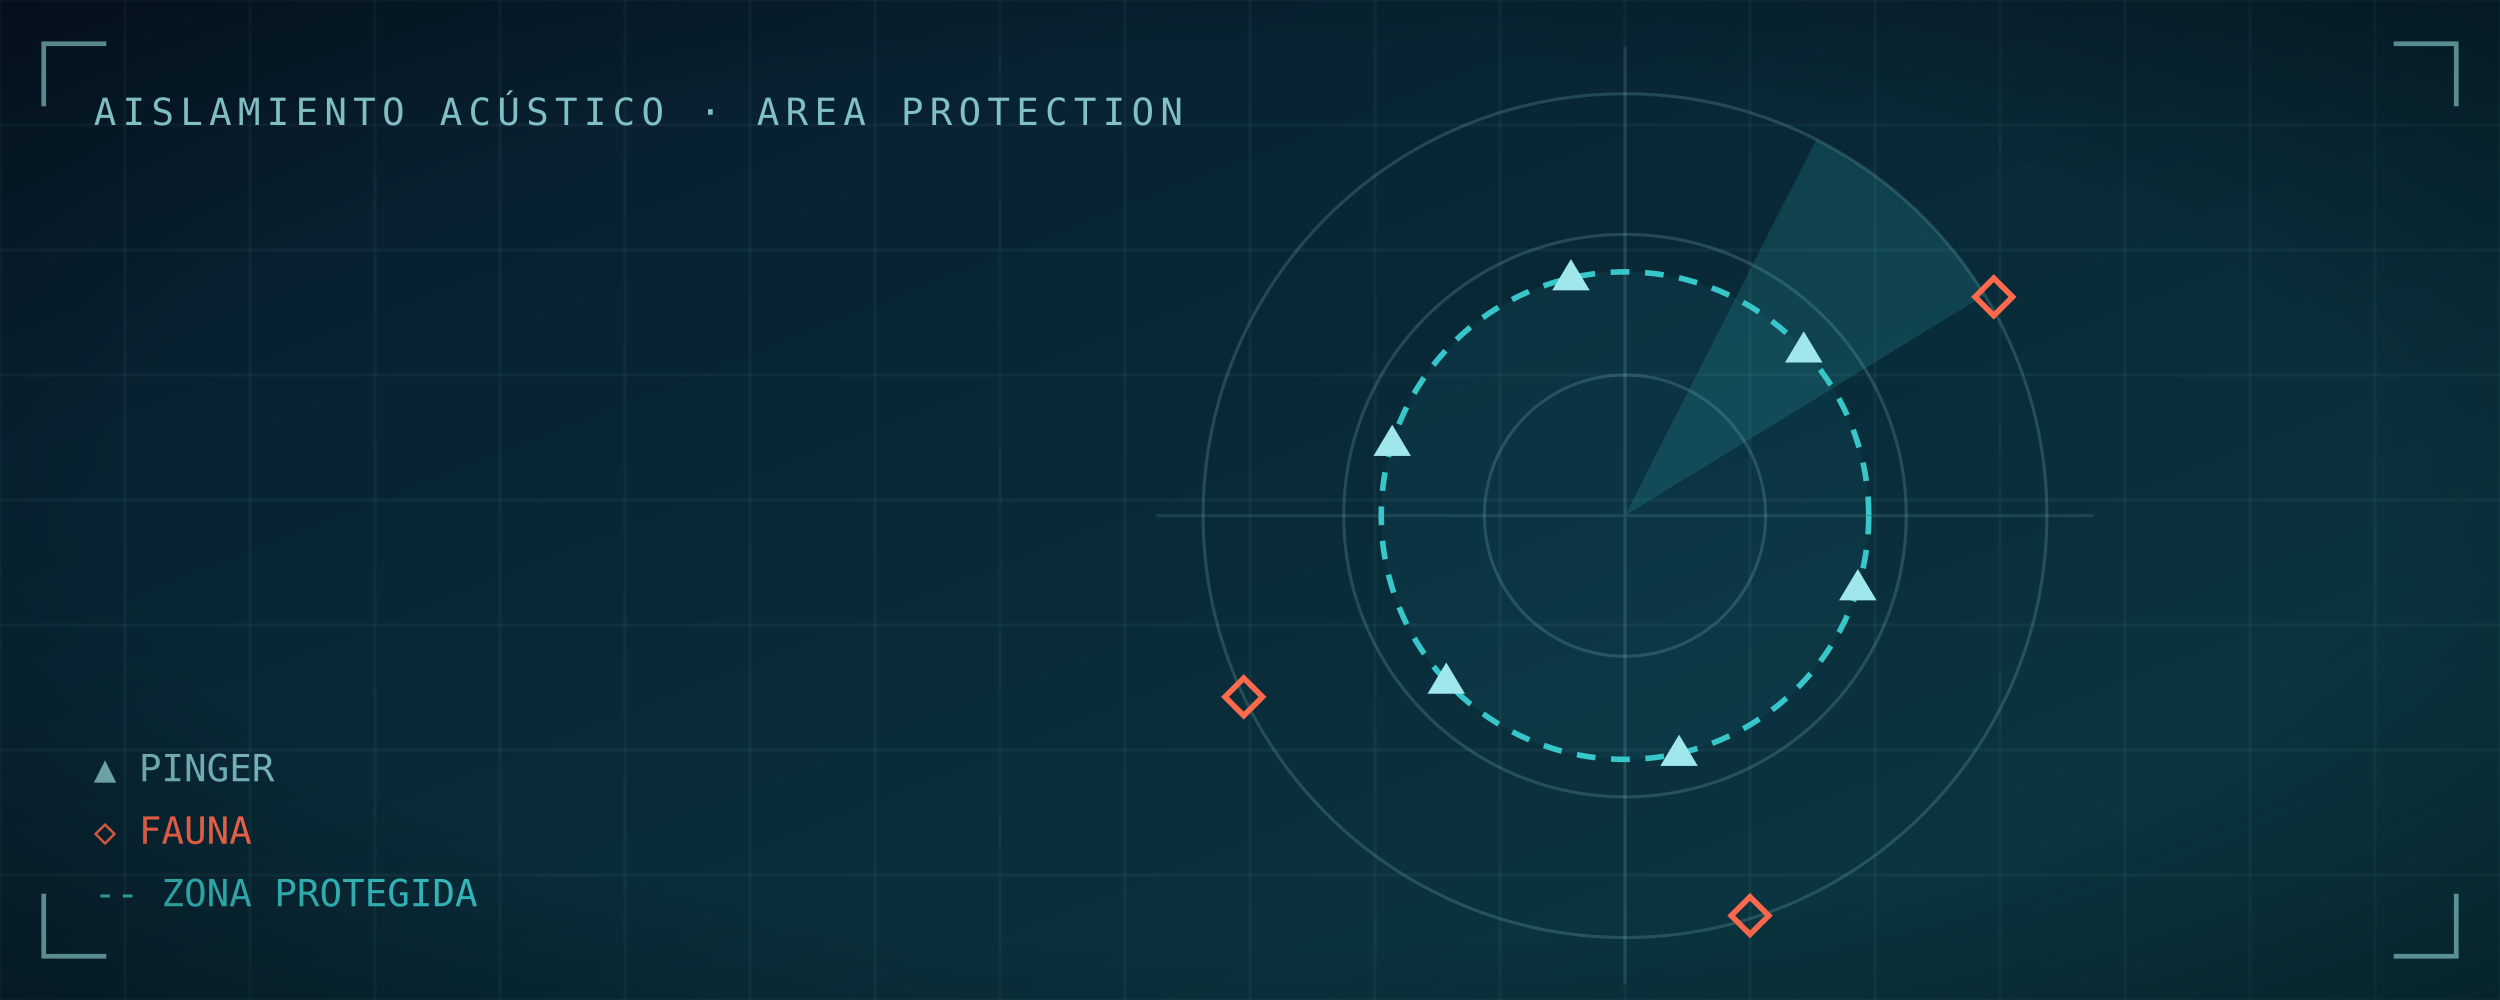
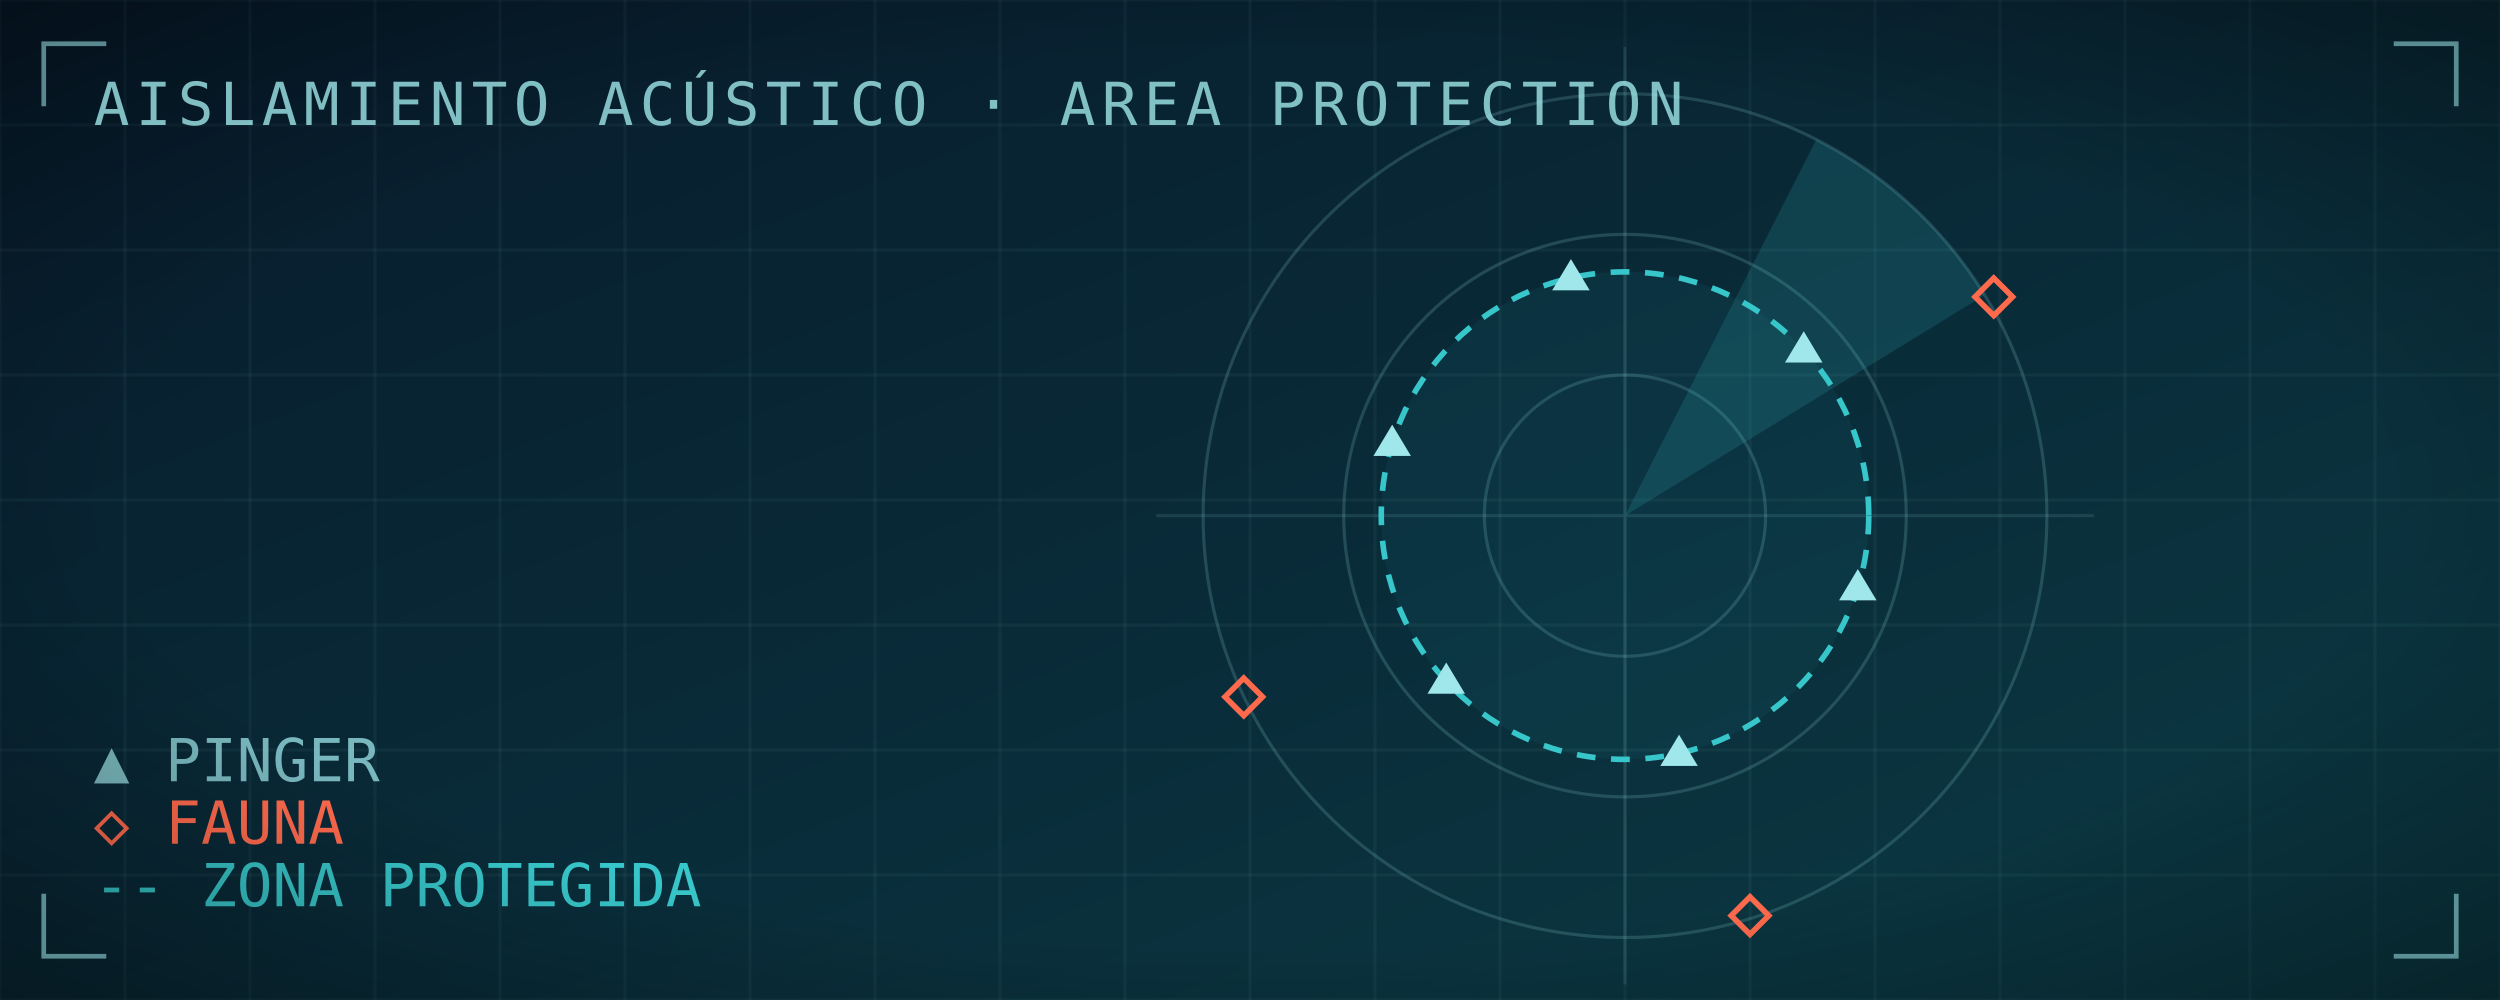
<svg xmlns="http://www.w3.org/2000/svg" viewBox="0 0 800 320">
  <defs>
    <linearGradient id="g" x1="0" y1="0" x2="1" y2="1">
      <stop offset="0" stop-color="#071a2b" />
      <stop offset="1" stop-color="#0b3a44" />
    </linearGradient>
    <radialGradient id="v" cx=".5" cy=".5" r=".75">
      <stop offset=".6" stop-color="#000" stop-opacity="0" />
      <stop offset="1" stop-color="#000" stop-opacity=".45" />
    </radialGradient>
  </defs>
  <rect width="800" height="320" fill="url(#g)" />
  <g stroke="#9fe7ea" stroke-opacity=".05">
    <path d="M0 0V320" />
    <path d="M40 0V320" />
    <path d="M80 0V320" />
    <path d="M120 0V320" />
    <path d="M160 0V320" />
    <path d="M200 0V320" />
    <path d="M240 0V320" />
    <path d="M280 0V320" />
    <path d="M320 0V320" />
    <path d="M360 0V320" />
    <path d="M400 0V320" />
    <path d="M440 0V320" />
    <path d="M480 0V320" />
    <path d="M520 0V320" />
    <path d="M560 0V320" />
    <path d="M600 0V320" />
    <path d="M640 0V320" />
    <path d="M680 0V320" />
    <path d="M720 0V320" />
    <path d="M760 0V320" />
    <path d="M800 0V320" />
    <path d="M0 0H800" />
    <path d="M0 40H800" />
    <path d="M0 80H800" />
    <path d="M0 120H800" />
    <path d="M0 160H800" />
    <path d="M0 200H800" />
    <path d="M0 240H800" />
    <path d="M0 280H800" />
    <path d="M0 320H800" />
  </g>
  <circle cx="520" cy="165" r="45" fill="none" stroke="#9fe7ea" stroke-opacity=".18" />
  <circle cx="520" cy="165" r="90" fill="none" stroke="#9fe7ea" stroke-opacity=".18" />
  <circle cx="520" cy="165" r="135" fill="none" stroke="#9fe7ea" stroke-opacity=".18" />
  <path d="M370 165H670M520 15V315" stroke="#9fe7ea" stroke-opacity=".12" />
  <path d="M520 165 L581.2 44.7 A135 135 0 0 1 635.1 94.4 Z" fill="#37c6c9" fill-opacity=".16" />
  <circle cx="520" cy="165" r="78" fill="#37c6c9" fill-opacity=".06" stroke="#37c6c9" stroke-width="1.8" stroke-dasharray="6 5" />
  <path d="M594.5 182.1 l6 10 h-12 z" fill="#9fe7ea" />
  <path d="M537.3 235.1 l6 10 h-12 z" fill="#9fe7ea" />
  <path d="M462.8 212.0 l6 10 h-12 z" fill="#9fe7ea" />
  <path d="M445.5 135.9 l6 10 h-12 z" fill="#9fe7ea" />
  <path d="M502.7 82.9 l6 10 h-12 z" fill="#9fe7ea" />
  <path d="M577.2 106.0 l6 10 h-12 z" fill="#9fe7ea" />
  <path d="M638 89 l6 6 l-6 6 l-6 -6 z" fill="none" stroke="#ff6a4d" stroke-width="1.8" />
  <path d="M398 217 l6 6 l-6 6 l-6 -6 z" fill="none" stroke="#ff6a4d" stroke-width="1.8" />
  <path d="M560 287 l6 6 l-6 6 l-6 -6 z" fill="none" stroke="#ff6a4d" stroke-width="1.8" />
-   <text x="30" y="250" font-family="Consolas, Menlo, monospace" font-size="12" fill="#9fe7ea" fill-opacity=".75">▲ PINGER</text>
-   <text x="30" y="270" font-family="Consolas, Menlo, monospace" font-size="12" fill="#ff6a4d">◇ FAUNA</text>
-   <text x="30" y="290" font-family="Consolas, Menlo, monospace" font-size="12" fill="#37c6c9">-- ZONA PROTEGIDA</text>
+   <text x="30" y="250" font-family="Consolas, Menlo, monospace" font-size="19" fill="#9fe7ea" fill-opacity=".75">▲ PINGER</text>
+   <text x="30" y="270" font-family="Consolas, Menlo, monospace" font-size="19" fill="#ff6a4d">◇ FAUNA</text>
+   <text x="30" y="290" font-family="Consolas, Menlo, monospace" font-size="19" fill="#37c6c9">-- ZONA PROTEGIDA</text>
  <rect width="800" height="320" fill="url(#v)" />
  <g stroke="#9fe7ea" stroke-opacity=".55" stroke-width="1.5" fill="none">
    <path d="M14 34V14H34" />
    <path d="M766 14H786V34" />
    <path d="M14 286V306H34" />
    <path d="M766 306H786V286" />
  </g>
-   <text x="30" y="40" font-family="Consolas, Menlo, monospace" font-size="12" letter-spacing="2" fill="#9fe7ea" fill-opacity=".8">AISLAMIENTO ACÚSTICO · AREA PROTECTION</text>
+   <text x="30" y="40" font-family="Consolas, Menlo, monospace" font-size="19" letter-spacing="2" fill="#9fe7ea" fill-opacity=".8">AISLAMIENTO ACÚSTICO · AREA PROTECTION</text>
</svg>
